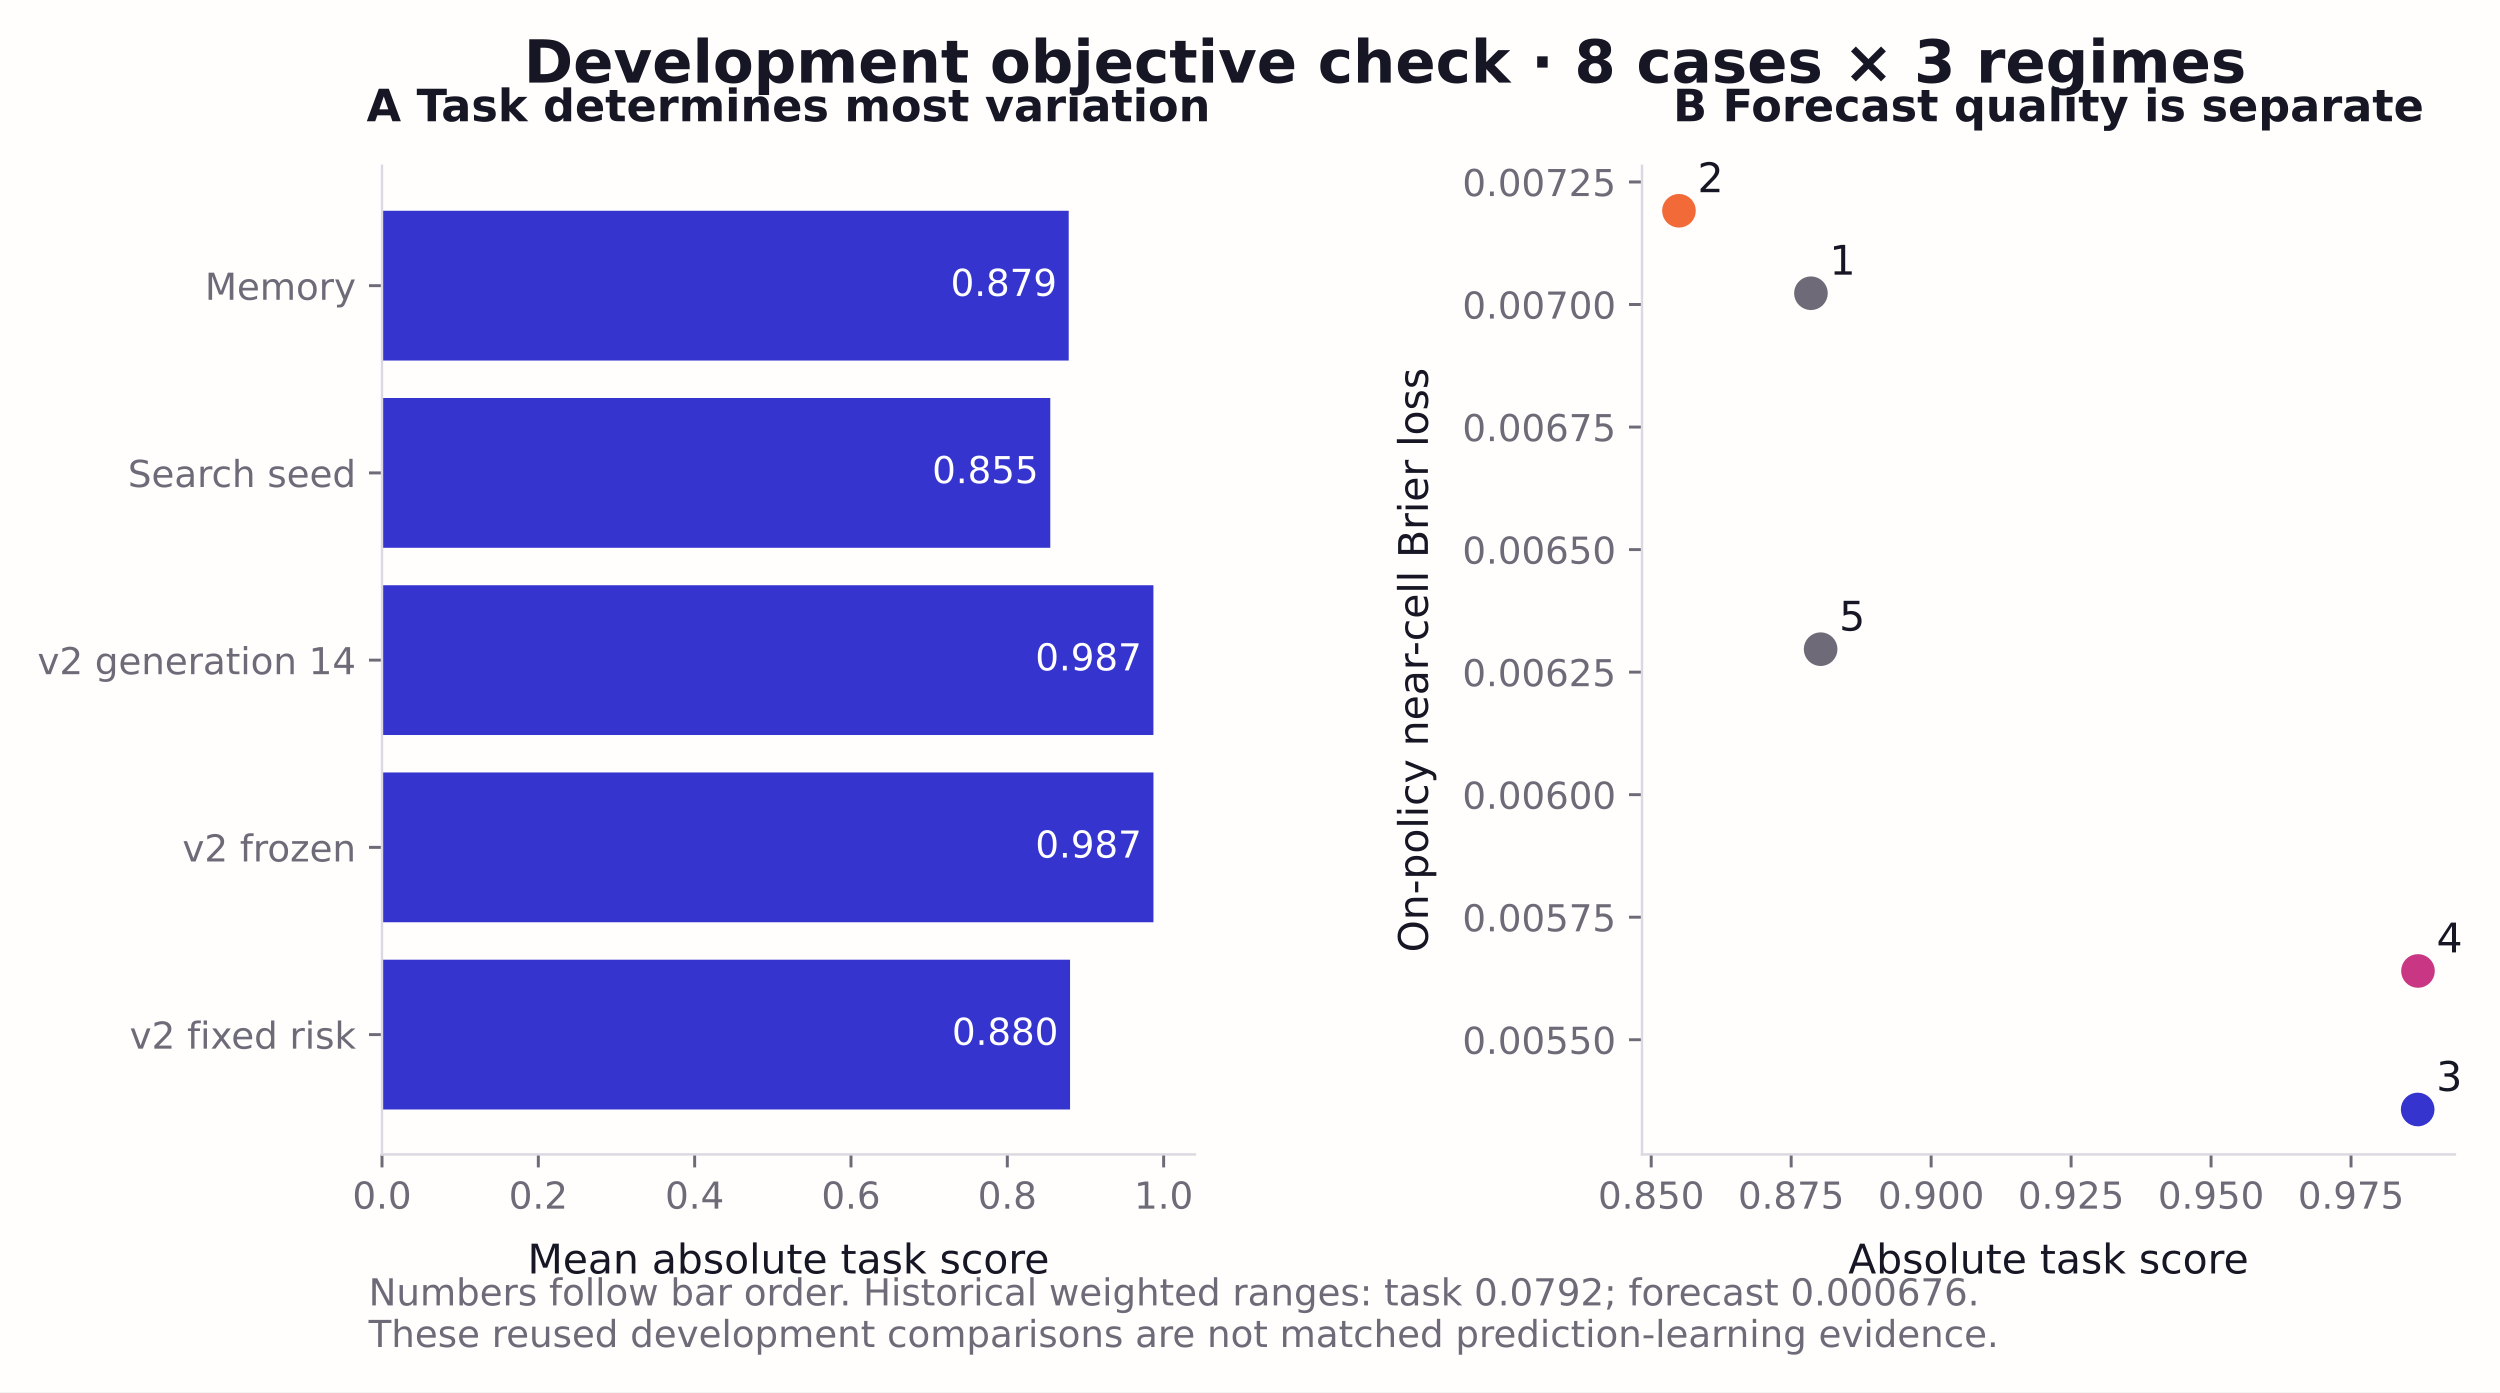
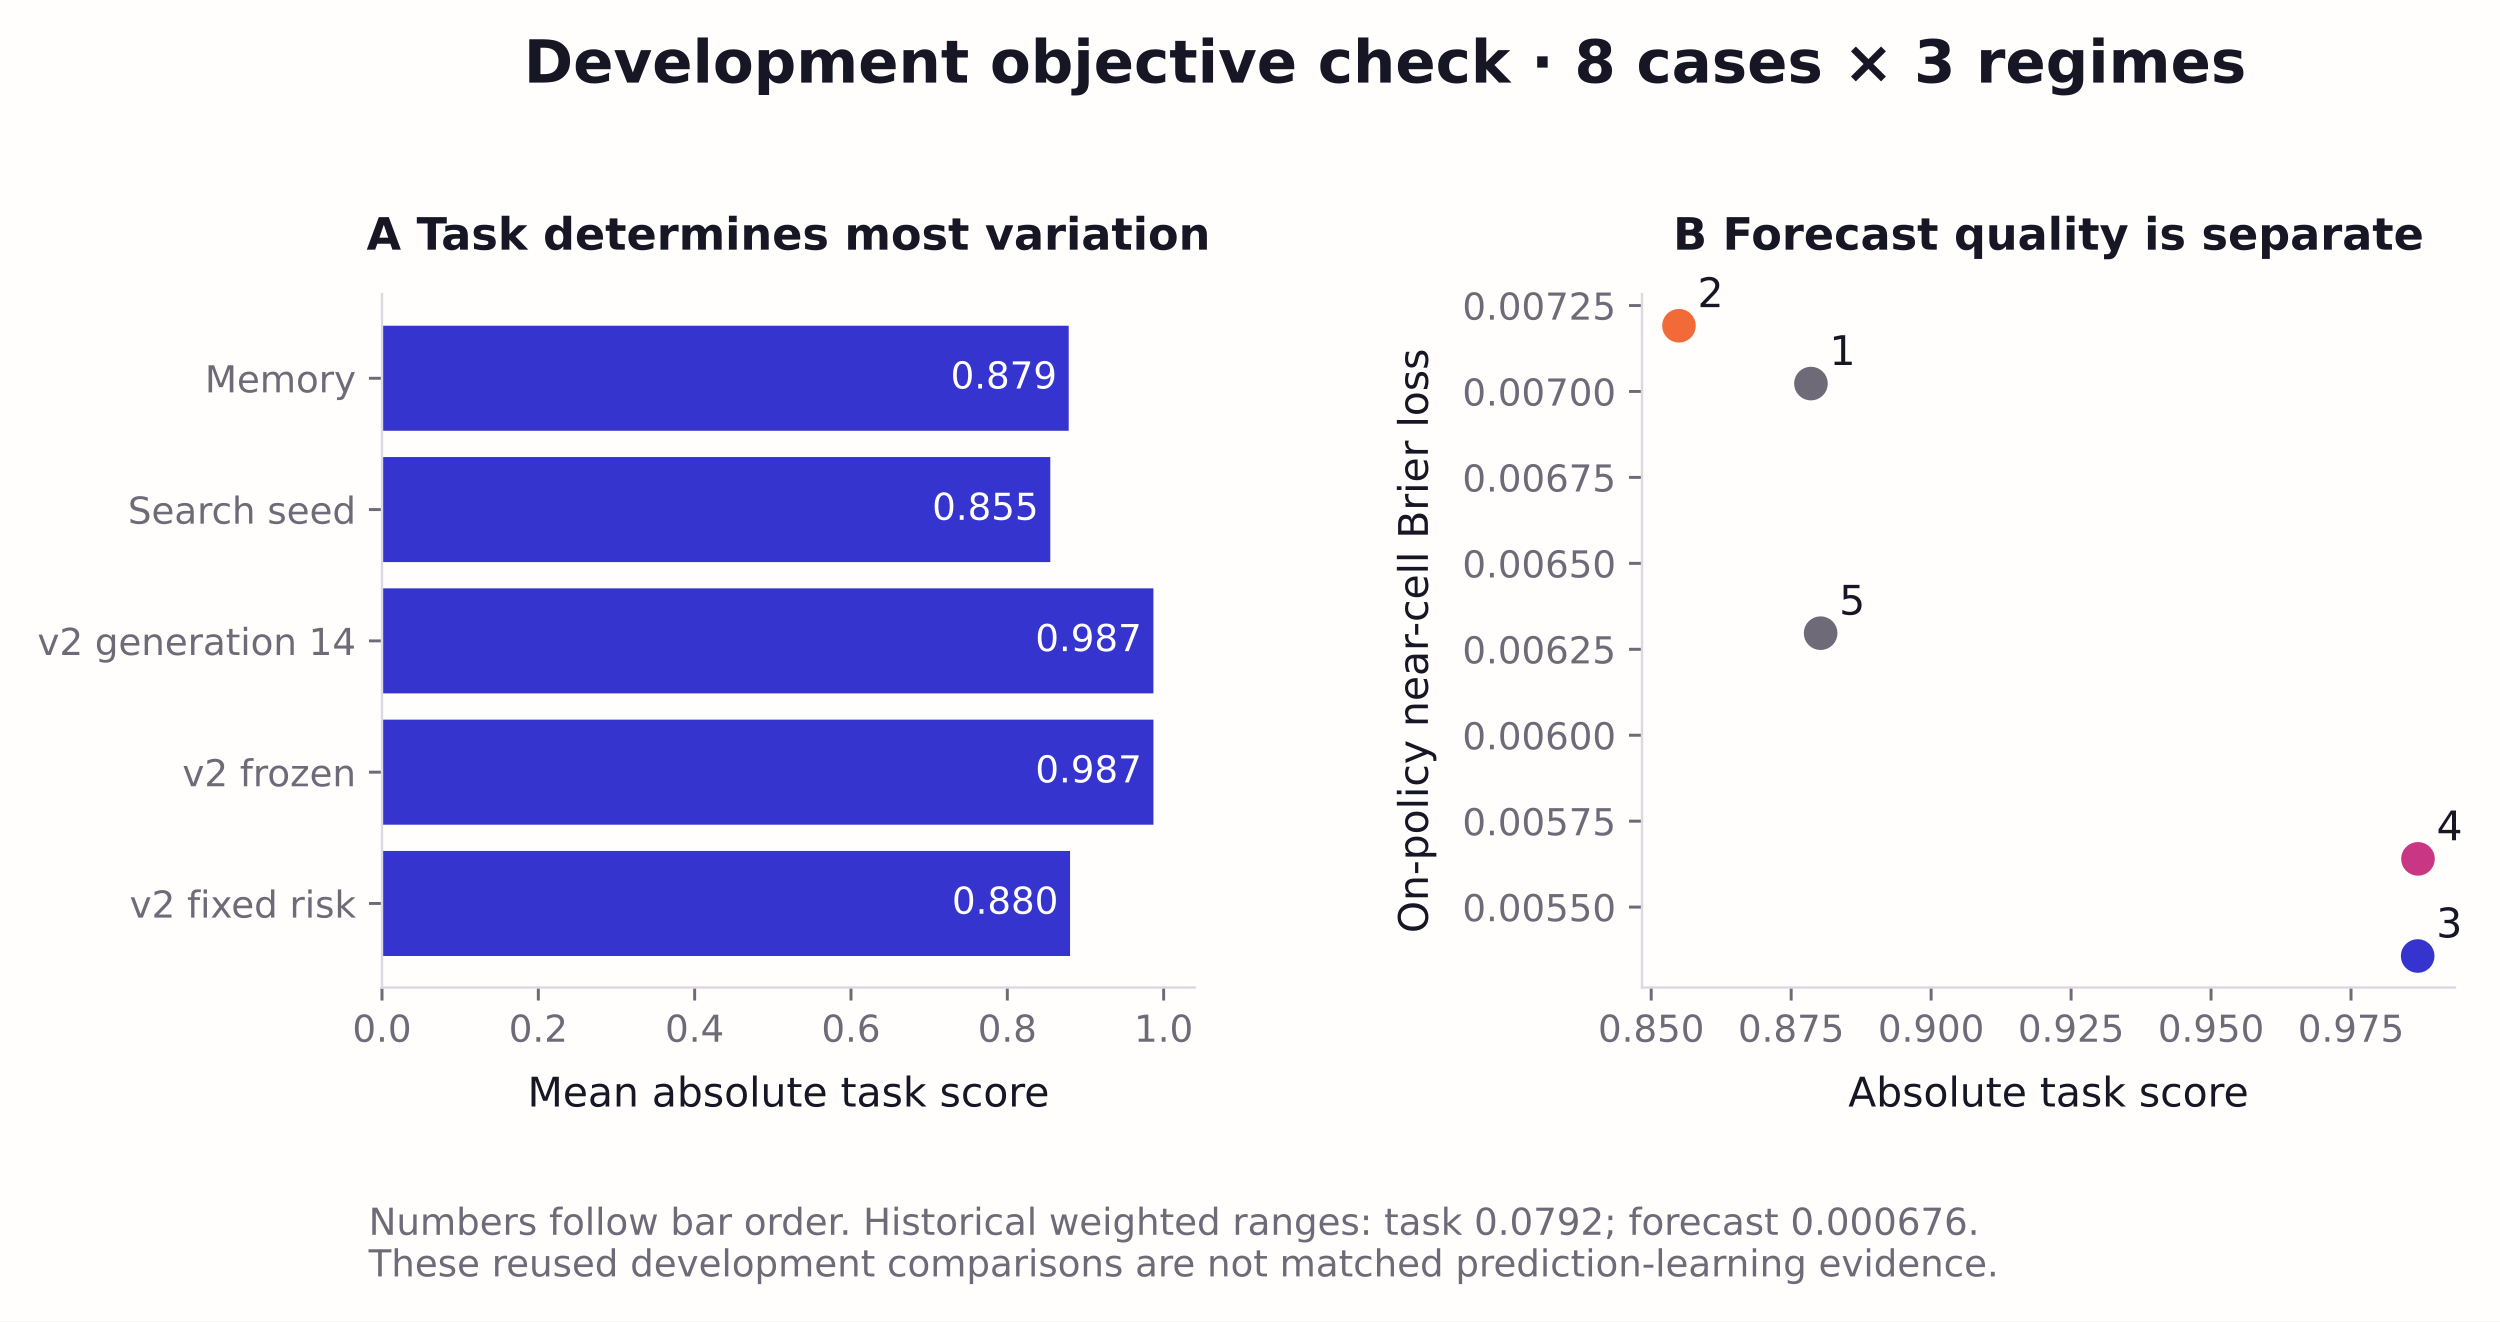
- <svg xmlns="http://www.w3.org/2000/svg" xmlns:xlink="http://www.w3.org/1999/xlink" width="672.961pt" height="374.752pt" viewBox="0 0 672.961 374.752" version="1.1">
+ <svg xmlns="http://www.w3.org/2000/svg" xmlns:xlink="http://www.w3.org/1999/xlink" width="672.961pt" height="355.744pt" viewBox="0 0 672.961 355.744" version="1.1">
  <defs>
    <style type="text/css">*{stroke-linejoin: round; stroke-linecap: butt}</style>
  </defs>
  <g id="figure_1">
    <g id="patch_1">
-       <path d="M -0 374.752 L 672.961 374.752 L 672.961 0 L -0 0 z " style="fill: #fffefc" />
+       <path d="M -0 355.744 L 672.961 355.744 L 672.961 0 L -0 0 z " style="fill: #fffefc" />
    </g>
    <g id="axes_1">
      <g id="patch_2">
-         <path d="M 102.828 310.752 L 321.652 310.752 L 321.652 44.64 L 102.828 44.64 z " style="fill: #fffefc" />
+         <path d="M 102.828 265.824 L 321.652 265.824 L 321.652 79.2 L 102.828 79.2 z " style="fill: #fffefc" />
      </g>
      <g id="patch_3">
-         <path d="M 102.828 56.736 L 287.678 56.736 L 287.678 97.056 L 102.828 97.056 z " clip-path="url(#p8e25bbb0f1)" style="fill: #3534cf" />
+         <path d="M 102.828 87.683 L 287.678 87.683 L 287.678 115.959 L 102.828 115.959 z " clip-path="url(#p80f343f8f2)" style="fill: #3534cf" />
      </g>
      <g id="patch_4">
-         <path d="M 102.828 107.136 L 282.718 107.136 L 282.718 147.456 L 102.828 147.456 z " clip-path="url(#p8e25bbb0f1)" style="fill: #3534cf" />
+         <path d="M 102.828 123.028 L 282.718 123.028 L 282.718 151.305 L 102.828 151.305 z " clip-path="url(#p80f343f8f2)" style="fill: #3534cf" />
      </g>
      <g id="patch_5">
-         <path d="M 102.828 157.536 L 310.481 157.536 L 310.481 197.856 L 102.828 197.856 z " clip-path="url(#p8e25bbb0f1)" style="fill: #3534cf" />
+         <path d="M 102.828 158.374 L 310.481 158.374 L 310.481 186.65 L 102.828 186.65 z " clip-path="url(#p80f343f8f2)" style="fill: #3534cf" />
      </g>
      <g id="patch_6">
-         <path d="M 102.828 207.936 L 310.492 207.936 L 310.492 248.256 L 102.828 248.256 z " clip-path="url(#p8e25bbb0f1)" style="fill: #3534cf" />
+         <path d="M 102.828 193.719 L 310.492 193.719 L 310.492 221.996 L 102.828 221.996 z " clip-path="url(#p80f343f8f2)" style="fill: #3534cf" />
      </g>
      <g id="patch_7">
-         <path d="M 102.828 258.336 L 288.042 258.336 L 288.042 298.656 L 102.828 298.656 z " clip-path="url(#p8e25bbb0f1)" style="fill: #3534cf" />
+         <path d="M 102.828 229.065 L 288.042 229.065 L 288.042 257.341 L 102.828 257.341 z " clip-path="url(#p80f343f8f2)" style="fill: #3534cf" />
      </g>
      <g id="matplotlib.axis_1">
        <g id="xtick_1">
          <g id="line2d_1">
            <defs>
              <path id="m9706a7be92" d="M 0 0 L 0 3.5 " style="stroke: #6f6a78; stroke-width: 0.8" />
            </defs>
            <g>
-               <use xlink:href="#m9706a7be92" x="102.828" y="310.752" style="fill: #6f6a78; stroke: #6f6a78; stroke-width: 0.8" />
+               <use xlink:href="#m9706a7be92" x="102.828" y="265.824" style="fill: #6f6a78; stroke: #6f6a78; stroke-width: 0.8" />
            </g>
          </g>
          <g id="text_1">
-             <text style="font-size: 10px; font-family: 'DejaVu Sans'; text-anchor: middle; fill: #6f6a78" x="102.828" y="325.35" transform="rotate(-0 102.8284 325.3504)">0.0</text>
+             <text style="font-size: 10px; font-family: 'DejaVu Sans'; text-anchor: middle; fill: #6f6a78" x="102.828" y="280.422" transform="rotate(-0 102.8284 280.4224)">0.0</text>
          </g>
        </g>
        <g id="xtick_2">
          <g id="line2d_2">
            <g>
-               <use xlink:href="#m9706a7be92" x="144.91" y="310.752" style="fill: #6f6a78; stroke: #6f6a78; stroke-width: 0.8" />
+               <use xlink:href="#m9706a7be92" x="144.91" y="265.824" style="fill: #6f6a78; stroke: #6f6a78; stroke-width: 0.8" />
            </g>
          </g>
          <g id="text_2">
-             <text style="font-size: 10px; font-family: 'DejaVu Sans'; text-anchor: middle; fill: #6f6a78" x="144.91" y="325.35" transform="rotate(-0 144.9099 325.3504)">0.2</text>
+             <text style="font-size: 10px; font-family: 'DejaVu Sans'; text-anchor: middle; fill: #6f6a78" x="144.91" y="280.422" transform="rotate(-0 144.9099 280.4224)">0.2</text>
          </g>
        </g>
        <g id="xtick_3">
          <g id="line2d_3">
            <g>
-               <use xlink:href="#m9706a7be92" x="186.991" y="310.752" style="fill: #6f6a78; stroke: #6f6a78; stroke-width: 0.8" />
+               <use xlink:href="#m9706a7be92" x="186.991" y="265.824" style="fill: #6f6a78; stroke: #6f6a78; stroke-width: 0.8" />
            </g>
          </g>
          <g id="text_3">
-             <text style="font-size: 10px; font-family: 'DejaVu Sans'; text-anchor: middle; fill: #6f6a78" x="186.991" y="325.35" transform="rotate(-0 186.9913 325.3504)">0.4</text>
+             <text style="font-size: 10px; font-family: 'DejaVu Sans'; text-anchor: middle; fill: #6f6a78" x="186.991" y="280.422" transform="rotate(-0 186.9913 280.4224)">0.4</text>
          </g>
        </g>
        <g id="xtick_4">
          <g id="line2d_4">
            <g>
-               <use xlink:href="#m9706a7be92" x="229.073" y="310.752" style="fill: #6f6a78; stroke: #6f6a78; stroke-width: 0.8" />
+               <use xlink:href="#m9706a7be92" x="229.073" y="265.824" style="fill: #6f6a78; stroke: #6f6a78; stroke-width: 0.8" />
            </g>
          </g>
          <g id="text_4">
-             <text style="font-size: 10px; font-family: 'DejaVu Sans'; text-anchor: middle; fill: #6f6a78" x="229.073" y="325.35" transform="rotate(-0 229.0728 325.3504)">0.6</text>
+             <text style="font-size: 10px; font-family: 'DejaVu Sans'; text-anchor: middle; fill: #6f6a78" x="229.073" y="280.422" transform="rotate(-0 229.0728 280.4224)">0.6</text>
          </g>
        </g>
        <g id="xtick_5">
          <g id="line2d_5">
            <g>
-               <use xlink:href="#m9706a7be92" x="271.154" y="310.752" style="fill: #6f6a78; stroke: #6f6a78; stroke-width: 0.8" />
+               <use xlink:href="#m9706a7be92" x="271.154" y="265.824" style="fill: #6f6a78; stroke: #6f6a78; stroke-width: 0.8" />
            </g>
          </g>
          <g id="text_5">
-             <text style="font-size: 10px; font-family: 'DejaVu Sans'; text-anchor: middle; fill: #6f6a78" x="271.154" y="325.35" transform="rotate(-0 271.1542 325.3504)">0.8</text>
+             <text style="font-size: 10px; font-family: 'DejaVu Sans'; text-anchor: middle; fill: #6f6a78" x="271.154" y="280.422" transform="rotate(-0 271.1542 280.4224)">0.8</text>
          </g>
        </g>
        <g id="xtick_6">
          <g id="line2d_6">
            <g>
-               <use xlink:href="#m9706a7be92" x="313.236" y="310.752" style="fill: #6f6a78; stroke: #6f6a78; stroke-width: 0.8" />
+               <use xlink:href="#m9706a7be92" x="313.236" y="265.824" style="fill: #6f6a78; stroke: #6f6a78; stroke-width: 0.8" />
            </g>
          </g>
          <g id="text_6">
-             <text style="font-size: 10px; font-family: 'DejaVu Sans'; text-anchor: middle; fill: #6f6a78" x="313.236" y="325.35" transform="rotate(-0 313.2357 325.3504)">1.0</text>
+             <text style="font-size: 10px; font-family: 'DejaVu Sans'; text-anchor: middle; fill: #6f6a78" x="313.236" y="280.422" transform="rotate(-0 313.2357 280.4224)">1.0</text>
          </g>
        </g>
        <g id="text_7">
-           <text style="font-size: 11px; font-family: 'DejaVu Sans'; text-anchor: middle; fill: #161625" x="212.24" y="342.788" transform="rotate(-0 212.2402 342.7884)">Mean absolute task score</text>
+           <text style="font-size: 11px; font-family: 'DejaVu Sans'; text-anchor: middle; fill: #161625" x="212.24" y="297.86" transform="rotate(-0 212.2402 297.8604)">Mean absolute task score</text>
        </g>
      </g>
      <g id="matplotlib.axis_2">
        <g id="ytick_1">
          <g id="line2d_7">
            <defs>
              <path id="m04c4370693" d="M 0 0 L -3.5 0 " style="stroke: #6f6a78; stroke-width: 0.8" />
            </defs>
            <g>
-               <use xlink:href="#m04c4370693" x="102.828" y="76.896" style="fill: #6f6a78; stroke: #6f6a78; stroke-width: 0.8" />
+               <use xlink:href="#m04c4370693" x="102.828" y="101.821" style="fill: #6f6a78; stroke: #6f6a78; stroke-width: 0.8" />
            </g>
          </g>
          <g id="text_8">
-             <text style="font-size: 10px; font-family: 'DejaVu Sans'; text-anchor: end; fill: #6f6a78" x="95.828" y="80.695" transform="rotate(-0 95.82844 80.69522)">Memory</text>
+             <text style="font-size: 10px; font-family: 'DejaVu Sans'; text-anchor: end; fill: #6f6a78" x="95.828" y="105.62" transform="rotate(-0 95.82844 105.6203)">Memory</text>
          </g>
        </g>
        <g id="ytick_2">
          <g id="line2d_8">
            <g>
-               <use xlink:href="#m04c4370693" x="102.828" y="127.296" style="fill: #6f6a78; stroke: #6f6a78; stroke-width: 0.8" />
+               <use xlink:href="#m04c4370693" x="102.828" y="137.167" style="fill: #6f6a78; stroke: #6f6a78; stroke-width: 0.8" />
            </g>
          </g>
          <g id="text_9">
-             <text style="font-size: 10px; font-family: 'DejaVu Sans'; text-anchor: end; fill: #6f6a78" x="95.828" y="131.095" transform="rotate(-0 95.82844 131.0952)">Search seed</text>
+             <text style="font-size: 10px; font-family: 'DejaVu Sans'; text-anchor: end; fill: #6f6a78" x="95.828" y="140.966" transform="rotate(-0 95.82844 140.9658)">Search seed</text>
          </g>
        </g>
        <g id="ytick_3">
          <g id="line2d_9">
            <g>
-               <use xlink:href="#m04c4370693" x="102.828" y="177.696" style="fill: #6f6a78; stroke: #6f6a78; stroke-width: 0.8" />
+               <use xlink:href="#m04c4370693" x="102.828" y="172.512" style="fill: #6f6a78; stroke: #6f6a78; stroke-width: 0.8" />
            </g>
          </g>
          <g id="text_10">
-             <text style="font-size: 10px; font-family: 'DejaVu Sans'; text-anchor: end; fill: #6f6a78" x="95.828" y="181.495" transform="rotate(-0 95.82844 181.4952)">v2 generation 14</text>
+             <text style="font-size: 10px; font-family: 'DejaVu Sans'; text-anchor: end; fill: #6f6a78" x="95.828" y="176.311" transform="rotate(-0 95.82844 176.3112)">v2 generation 14</text>
          </g>
        </g>
        <g id="ytick_4">
          <g id="line2d_10">
            <g>
-               <use xlink:href="#m04c4370693" x="102.828" y="228.096" style="fill: #6f6a78; stroke: #6f6a78; stroke-width: 0.8" />
+               <use xlink:href="#m04c4370693" x="102.828" y="207.857" style="fill: #6f6a78; stroke: #6f6a78; stroke-width: 0.8" />
            </g>
          </g>
          <g id="text_11">
-             <text style="font-size: 10px; font-family: 'DejaVu Sans'; text-anchor: end; fill: #6f6a78" x="95.828" y="231.895" transform="rotate(-0 95.82844 231.8952)">v2 frozen</text>
+             <text style="font-size: 10px; font-family: 'DejaVu Sans'; text-anchor: end; fill: #6f6a78" x="95.828" y="211.657" transform="rotate(-0 95.82844 211.6567)">v2 frozen</text>
          </g>
        </g>
        <g id="ytick_5">
          <g id="line2d_11">
            <g>
-               <use xlink:href="#m04c4370693" x="102.828" y="278.496" style="fill: #6f6a78; stroke: #6f6a78; stroke-width: 0.8" />
+               <use xlink:href="#m04c4370693" x="102.828" y="243.203" style="fill: #6f6a78; stroke: #6f6a78; stroke-width: 0.8" />
            </g>
          </g>
          <g id="text_12">
-             <text style="font-size: 10px; font-family: 'DejaVu Sans'; text-anchor: end; fill: #6f6a78" x="95.828" y="282.295" transform="rotate(-0 95.82844 282.2952)">v2 fixed risk</text>
+             <text style="font-size: 10px; font-family: 'DejaVu Sans'; text-anchor: end; fill: #6f6a78" x="95.828" y="247.002" transform="rotate(-0 95.82844 247.0021)">v2 fixed risk</text>
          </g>
        </g>
      </g>
      <g id="patch_8">
-         <path d="M 102.828 310.752 L 102.828 44.64 " style="fill: none; stroke: #dcd7e0; stroke-width: 0.65; stroke-linejoin: miter; stroke-linecap: square" />
+         <path d="M 102.828 265.824 L 102.828 79.2 " style="fill: none; stroke: #dcd7e0; stroke-width: 0.65; stroke-linejoin: miter; stroke-linecap: square" />
      </g>
      <g id="patch_9">
-         <path d="M 102.828 310.752 L 321.652 310.752 " style="fill: none; stroke: #dcd7e0; stroke-width: 0.65; stroke-linejoin: miter; stroke-linecap: square" />
+         <path d="M 102.828 265.824 L 321.652 265.824 " style="fill: none; stroke: #dcd7e0; stroke-width: 0.65; stroke-linejoin: miter; stroke-linecap: square" />
      </g>
      <g id="text_13">
-         <text style="font-size: 10px; font-family: 'DejaVu Sans'; text-anchor: end; fill: #ffffff" x="284.522" y="79.655" transform="rotate(-0 284.5217 79.65538)">0.879</text>
+         <text style="font-size: 10px; font-family: 'DejaVu Sans'; text-anchor: end; fill: #ffffff" x="284.522" y="104.58" transform="rotate(-0 284.5217 104.5805)">0.879</text>
      </g>
      <g id="text_14">
-         <text style="font-size: 10px; font-family: 'DejaVu Sans'; text-anchor: end; fill: #ffffff" x="279.562" y="130.055" transform="rotate(-0 279.5618 130.0554)">0.855</text>
+         <text style="font-size: 10px; font-family: 'DejaVu Sans'; text-anchor: end; fill: #ffffff" x="279.562" y="139.926" transform="rotate(-0 279.5618 139.9259)">0.855</text>
      </g>
      <g id="text_15">
-         <text style="font-size: 10px; font-family: 'DejaVu Sans'; text-anchor: end; fill: #ffffff" x="307.325" y="180.455" transform="rotate(-0 307.3245 180.4554)">0.987</text>
+         <text style="font-size: 10px; font-family: 'DejaVu Sans'; text-anchor: end; fill: #ffffff" x="307.325" y="175.271" transform="rotate(-0 307.3245 175.2714)">0.987</text>
      </g>
      <g id="text_16">
-         <text style="font-size: 10px; font-family: 'DejaVu Sans'; text-anchor: end; fill: #ffffff" x="307.336" y="230.855" transform="rotate(-0 307.3355 230.8554)">0.987</text>
+         <text style="font-size: 10px; font-family: 'DejaVu Sans'; text-anchor: end; fill: #ffffff" x="307.336" y="210.617" transform="rotate(-0 307.3355 210.6168)">0.987</text>
      </g>
      <g id="text_17">
-         <text style="font-size: 10px; font-family: 'DejaVu Sans'; text-anchor: end; fill: #ffffff" x="284.885" y="281.255" transform="rotate(-0 284.8855 281.2554)">0.880</text>
+         <text style="font-size: 10px; font-family: 'DejaVu Sans'; text-anchor: end; fill: #ffffff" x="284.885" y="245.962" transform="rotate(-0 284.8855 245.9623)">0.880</text>
      </g>
      <g id="text_18">
-         <text style="font-weight: 700; font-size: 12px; font-family: 'DejaVu Sans'; text-anchor: middle; fill: #161625" x="212.24" y="32.64" transform="rotate(-0 212.2402 32.64)">A  Task determines most variation</text>
+         <text style="font-weight: 700; font-size: 12px; font-family: 'DejaVu Sans'; text-anchor: middle; fill: #161625" x="212.24" y="67.2" transform="rotate(-0 212.2402 67.2)">A  Task determines most variation</text>
      </g>
    </g>
    <g id="axes_2">
      <g id="patch_10">
-         <path d="M 442.005 310.752 L 660.828 310.752 L 660.828 44.64 L 442.005 44.64 z " style="fill: #fffefc" />
+         <path d="M 442.005 265.824 L 660.828 265.824 L 660.828 79.2 L 442.005 79.2 z " style="fill: #fffefc" />
      </g>
      <g id="PathCollection_1">
        <defs>
          <path id="C0_0_6d397f2675" d="M 0 4.031 C 1.069 4.031 2.094 3.606 2.85 2.85 C 3.606 2.094 4.031 1.069 4.031 -0 C 4.031 -1.069 3.606 -2.094 2.85 -2.85 C 2.094 -3.606 1.069 -4.031 0 -4.031 C -1.069 -4.031 -2.094 -3.606 -2.85 -2.85 C -3.606 -2.094 -4.031 -1.069 -4.031 0 C -4.031 1.069 -3.606 2.094 -2.85 2.85 C -2.094 3.606 -1.069 4.031 0 4.031 z " />
        </defs>
-         <g clip-path="url(#pd79c19fc62)">
-           <use xlink:href="#C0_0_6d397f2675" x="487.477" y="78.937" style="fill: #6f6a78; stroke: #6f6a78" />
-         </g>
-         <g clip-path="url(#pd79c19fc62)">
-           <use xlink:href="#C0_0_6d397f2675" x="451.951" y="56.736" style="fill: #f26a37; stroke: #f26a37" />
-         </g>
-         <g clip-path="url(#pd79c19fc62)">
-           <use xlink:href="#C0_0_6d397f2675" x="650.803" y="298.656" style="fill: #3534cf; stroke: #3534cf" />
-         </g>
-         <g clip-path="url(#pd79c19fc62)">
-           <use xlink:href="#C0_0_6d397f2675" x="650.882" y="261.37" style="fill: #c93683; stroke: #c93683" />
-         </g>
-         <g clip-path="url(#pd79c19fc62)">
-           <use xlink:href="#C0_0_6d397f2675" x="490.083" y="174.747" style="fill: #6f6a78; stroke: #6f6a78" />
+         <g clip-path="url(#p666a3d81a8)">
+           <use xlink:href="#C0_0_6d397f2675" x="487.477" y="103.253" style="fill: #6f6a78; stroke: #6f6a78" />
+         </g>
+         <g clip-path="url(#p666a3d81a8)">
+           <use xlink:href="#C0_0_6d397f2675" x="451.951" y="87.683" style="fill: #f26a37; stroke: #f26a37" />
+         </g>
+         <g clip-path="url(#p666a3d81a8)">
+           <use xlink:href="#C0_0_6d397f2675" x="650.803" y="257.341" style="fill: #3534cf; stroke: #3534cf" />
+         </g>
+         <g clip-path="url(#p666a3d81a8)">
+           <use xlink:href="#C0_0_6d397f2675" x="650.882" y="231.193" style="fill: #c93683; stroke: #c93683" />
+         </g>
+         <g clip-path="url(#p666a3d81a8)">
+           <use xlink:href="#C0_0_6d397f2675" x="490.083" y="170.444" style="fill: #6f6a78; stroke: #6f6a78" />
        </g>
      </g>
      <g id="matplotlib.axis_3">
        <g id="xtick_7">
          <g id="line2d_12">
            <g>
-               <use xlink:href="#m9706a7be92" x="444.479" y="310.752" style="fill: #6f6a78; stroke: #6f6a78; stroke-width: 0.8" />
+               <use xlink:href="#m9706a7be92" x="444.479" y="265.824" style="fill: #6f6a78; stroke: #6f6a78; stroke-width: 0.8" />
            </g>
          </g>
          <g id="text_19">
-             <text style="font-size: 10px; font-family: 'DejaVu Sans'; text-anchor: middle; fill: #6f6a78" x="444.479" y="325.35" transform="rotate(-0 444.479 325.3504)">0.850</text>
+             <text style="font-size: 10px; font-family: 'DejaVu Sans'; text-anchor: middle; fill: #6f6a78" x="444.479" y="280.422" transform="rotate(-0 444.479 280.4224)">0.850</text>
          </g>
        </g>
        <g id="xtick_8">
          <g id="line2d_13">
            <g>
-               <use xlink:href="#m9706a7be92" x="482.155" y="310.752" style="fill: #6f6a78; stroke: #6f6a78; stroke-width: 0.8" />
+               <use xlink:href="#m9706a7be92" x="482.155" y="265.824" style="fill: #6f6a78; stroke: #6f6a78; stroke-width: 0.8" />
            </g>
          </g>
          <g id="text_20">
-             <text style="font-size: 10px; font-family: 'DejaVu Sans'; text-anchor: middle; fill: #6f6a78" x="482.155" y="325.35" transform="rotate(-0 482.1552 325.3504)">0.875</text>
+             <text style="font-size: 10px; font-family: 'DejaVu Sans'; text-anchor: middle; fill: #6f6a78" x="482.155" y="280.422" transform="rotate(-0 482.1552 280.4224)">0.875</text>
          </g>
        </g>
        <g id="xtick_9">
          <g id="line2d_14">
            <g>
-               <use xlink:href="#m9706a7be92" x="519.831" y="310.752" style="fill: #6f6a78; stroke: #6f6a78; stroke-width: 0.8" />
+               <use xlink:href="#m9706a7be92" x="519.831" y="265.824" style="fill: #6f6a78; stroke: #6f6a78; stroke-width: 0.8" />
            </g>
          </g>
          <g id="text_21">
-             <text style="font-size: 10px; font-family: 'DejaVu Sans'; text-anchor: middle; fill: #6f6a78" x="519.831" y="325.35" transform="rotate(-0 519.8314 325.3504)">0.900</text>
+             <text style="font-size: 10px; font-family: 'DejaVu Sans'; text-anchor: middle; fill: #6f6a78" x="519.831" y="280.422" transform="rotate(-0 519.8314 280.4224)">0.900</text>
          </g>
        </g>
        <g id="xtick_10">
          <g id="line2d_15">
            <g>
-               <use xlink:href="#m9706a7be92" x="557.508" y="310.752" style="fill: #6f6a78; stroke: #6f6a78; stroke-width: 0.8" />
+               <use xlink:href="#m9706a7be92" x="557.508" y="265.824" style="fill: #6f6a78; stroke: #6f6a78; stroke-width: 0.8" />
            </g>
          </g>
          <g id="text_22">
-             <text style="font-size: 10px; font-family: 'DejaVu Sans'; text-anchor: middle; fill: #6f6a78" x="557.508" y="325.35" transform="rotate(-0 557.5077 325.3504)">0.925</text>
+             <text style="font-size: 10px; font-family: 'DejaVu Sans'; text-anchor: middle; fill: #6f6a78" x="557.508" y="280.422" transform="rotate(-0 557.5077 280.4224)">0.925</text>
          </g>
        </g>
        <g id="xtick_11">
          <g id="line2d_16">
            <g>
-               <use xlink:href="#m9706a7be92" x="595.184" y="310.752" style="fill: #6f6a78; stroke: #6f6a78; stroke-width: 0.8" />
+               <use xlink:href="#m9706a7be92" x="595.184" y="265.824" style="fill: #6f6a78; stroke: #6f6a78; stroke-width: 0.8" />
            </g>
          </g>
          <g id="text_23">
-             <text style="font-size: 10px; font-family: 'DejaVu Sans'; text-anchor: middle; fill: #6f6a78" x="595.184" y="325.35" transform="rotate(-0 595.1839 325.3504)">0.950</text>
+             <text style="font-size: 10px; font-family: 'DejaVu Sans'; text-anchor: middle; fill: #6f6a78" x="595.184" y="280.422" transform="rotate(-0 595.1839 280.4224)">0.950</text>
          </g>
        </g>
        <g id="xtick_12">
          <g id="line2d_17">
            <g>
-               <use xlink:href="#m9706a7be92" x="632.86" y="310.752" style="fill: #6f6a78; stroke: #6f6a78; stroke-width: 0.8" />
+               <use xlink:href="#m9706a7be92" x="632.86" y="265.824" style="fill: #6f6a78; stroke: #6f6a78; stroke-width: 0.8" />
            </g>
          </g>
          <g id="text_24">
-             <text style="font-size: 10px; font-family: 'DejaVu Sans'; text-anchor: middle; fill: #6f6a78" x="632.86" y="325.35" transform="rotate(-0 632.8601 325.3504)">0.975</text>
+             <text style="font-size: 10px; font-family: 'DejaVu Sans'; text-anchor: middle; fill: #6f6a78" x="632.86" y="280.422" transform="rotate(-0 632.8601 280.4224)">0.975</text>
          </g>
        </g>
        <g id="text_25">
-           <text style="font-size: 11px; font-family: 'DejaVu Sans'; text-anchor: middle; fill: #161625" x="551.417" y="342.788" transform="rotate(-0 551.4167 342.7884)">Absolute task score</text>
+           <text style="font-size: 11px; font-family: 'DejaVu Sans'; text-anchor: middle; fill: #161625" x="551.417" y="297.86" transform="rotate(-0 551.4167 297.8604)">Absolute task score</text>
        </g>
      </g>
      <g id="matplotlib.axis_4">
        <g id="ytick_6">
          <g id="line2d_18">
            <g>
-               <use xlink:href="#m04c4370693" x="442.005" y="279.88" style="fill: #6f6a78; stroke: #6f6a78; stroke-width: 0.8" />
+               <use xlink:href="#m04c4370693" x="442.005" y="244.174" style="fill: #6f6a78; stroke: #6f6a78; stroke-width: 0.8" />
            </g>
          </g>
          <g id="text_26">
-             <text style="font-size: 10px; font-family: 'DejaVu Sans'; text-anchor: end; fill: #6f6a78" x="435.005" y="283.68" transform="rotate(-0 435.0049 283.6795)">0.00550</text>
+             <text style="font-size: 10px; font-family: 'DejaVu Sans'; text-anchor: end; fill: #6f6a78" x="435.005" y="247.973" transform="rotate(-0 435.0049 247.9729)">0.00550</text>
          </g>
        </g>
        <g id="ytick_7">
          <g id="line2d_19">
            <g>
-               <use xlink:href="#m04c4370693" x="442.005" y="246.895" style="fill: #6f6a78; stroke: #6f6a78; stroke-width: 0.8" />
+               <use xlink:href="#m04c4370693" x="442.005" y="221.041" style="fill: #6f6a78; stroke: #6f6a78; stroke-width: 0.8" />
            </g>
          </g>
          <g id="text_27">
-             <text style="font-size: 10px; font-family: 'DejaVu Sans'; text-anchor: end; fill: #6f6a78" x="435.005" y="250.695" transform="rotate(-0 435.0049 250.6946)">0.00575</text>
+             <text style="font-size: 10px; font-family: 'DejaVu Sans'; text-anchor: end; fill: #6f6a78" x="435.005" y="224.841" transform="rotate(-0 435.0049 224.8407)">0.00575</text>
          </g>
        </g>
        <g id="ytick_8">
          <g id="line2d_20">
            <g>
-               <use xlink:href="#m04c4370693" x="442.005" y="213.91" style="fill: #6f6a78; stroke: #6f6a78; stroke-width: 0.8" />
+               <use xlink:href="#m04c4370693" x="442.005" y="197.909" style="fill: #6f6a78; stroke: #6f6a78; stroke-width: 0.8" />
            </g>
          </g>
          <g id="text_28">
-             <text style="font-size: 10px; font-family: 'DejaVu Sans'; text-anchor: end; fill: #6f6a78" x="435.005" y="217.71" transform="rotate(-0 435.0049 217.7097)">0.00600</text>
+             <text style="font-size: 10px; font-family: 'DejaVu Sans'; text-anchor: end; fill: #6f6a78" x="435.005" y="201.708" transform="rotate(-0 435.0049 201.7084)">0.00600</text>
          </g>
        </g>
        <g id="ytick_9">
          <g id="line2d_21">
            <g>
-               <use xlink:href="#m04c4370693" x="442.005" y="180.926" style="fill: #6f6a78; stroke: #6f6a78; stroke-width: 0.8" />
+               <use xlink:href="#m04c4370693" x="442.005" y="174.777" style="fill: #6f6a78; stroke: #6f6a78; stroke-width: 0.8" />
            </g>
          </g>
          <g id="text_29">
-             <text style="font-size: 10px; font-family: 'DejaVu Sans'; text-anchor: end; fill: #6f6a78" x="435.005" y="184.725" transform="rotate(-0 435.0049 184.7248)">0.00625</text>
+             <text style="font-size: 10px; font-family: 'DejaVu Sans'; text-anchor: end; fill: #6f6a78" x="435.005" y="178.576" transform="rotate(-0 435.0049 178.5761)">0.00625</text>
          </g>
        </g>
        <g id="ytick_10">
          <g id="line2d_22">
            <g>
-               <use xlink:href="#m04c4370693" x="442.005" y="147.941" style="fill: #6f6a78; stroke: #6f6a78; stroke-width: 0.8" />
+               <use xlink:href="#m04c4370693" x="442.005" y="151.645" style="fill: #6f6a78; stroke: #6f6a78; stroke-width: 0.8" />
            </g>
          </g>
          <g id="text_30">
-             <text style="font-size: 10px; font-family: 'DejaVu Sans'; text-anchor: end; fill: #6f6a78" x="435.005" y="151.74" transform="rotate(-0 435.0049 151.7399)">0.00650</text>
+             <text style="font-size: 10px; font-family: 'DejaVu Sans'; text-anchor: end; fill: #6f6a78" x="435.005" y="155.444" transform="rotate(-0 435.0049 155.4438)">0.00650</text>
          </g>
        </g>
        <g id="ytick_11">
          <g id="line2d_23">
            <g>
-               <use xlink:href="#m04c4370693" x="442.005" y="114.956" style="fill: #6f6a78; stroke: #6f6a78; stroke-width: 0.8" />
+               <use xlink:href="#m04c4370693" x="442.005" y="128.512" style="fill: #6f6a78; stroke: #6f6a78; stroke-width: 0.8" />
            </g>
          </g>
          <g id="text_31">
-             <text style="font-size: 10px; font-family: 'DejaVu Sans'; text-anchor: end; fill: #6f6a78" x="435.005" y="118.755" transform="rotate(-0 435.0049 118.7549)">0.00675</text>
+             <text style="font-size: 10px; font-family: 'DejaVu Sans'; text-anchor: end; fill: #6f6a78" x="435.005" y="132.312" transform="rotate(-0 435.0049 132.3115)">0.00675</text>
          </g>
        </g>
        <g id="ytick_12">
          <g id="line2d_24">
            <g>
-               <use xlink:href="#m04c4370693" x="442.005" y="81.971" style="fill: #6f6a78; stroke: #6f6a78; stroke-width: 0.8" />
+               <use xlink:href="#m04c4370693" x="442.005" y="105.38" style="fill: #6f6a78; stroke: #6f6a78; stroke-width: 0.8" />
            </g>
          </g>
          <g id="text_32">
-             <text style="font-size: 10px; font-family: 'DejaVu Sans'; text-anchor: end; fill: #6f6a78" x="435.005" y="85.77" transform="rotate(-0 435.0049 85.77002)">0.00700</text>
+             <text style="font-size: 10px; font-family: 'DejaVu Sans'; text-anchor: end; fill: #6f6a78" x="435.005" y="109.179" transform="rotate(-0 435.0049 109.1793)">0.00700</text>
          </g>
        </g>
        <g id="ytick_13">
          <g id="line2d_25">
            <g>
-               <use xlink:href="#m04c4370693" x="442.005" y="48.986" style="fill: #6f6a78; stroke: #6f6a78; stroke-width: 0.8" />
+               <use xlink:href="#m04c4370693" x="442.005" y="82.248" style="fill: #6f6a78; stroke: #6f6a78; stroke-width: 0.8" />
            </g>
          </g>
          <g id="text_33">
-             <text style="font-size: 10px; font-family: 'DejaVu Sans'; text-anchor: end; fill: #6f6a78" x="435.005" y="52.785" transform="rotate(-0 435.0049 52.78511)">0.00725</text>
+             <text style="font-size: 10px; font-family: 'DejaVu Sans'; text-anchor: end; fill: #6f6a78" x="435.005" y="86.047" transform="rotate(-0 435.0049 86.04698)">0.00725</text>
          </g>
        </g>
        <g id="text_34">
-           <text style="font-size: 11px; font-family: 'DejaVu Sans'; text-anchor: middle; fill: #161625" x="384.364" y="177.696" transform="rotate(-90 384.3641 177.696)">On-policy near-cell Brier loss</text>
+           <text style="font-size: 11px; font-family: 'DejaVu Sans'; text-anchor: middle; fill: #161625" x="384.364" y="172.512" transform="rotate(-90 384.3641 172.512)">On-policy near-cell Brier loss</text>
        </g>
      </g>
      <g id="patch_11">
-         <path d="M 442.005 310.752 L 442.005 44.64 " style="fill: none; stroke: #dcd7e0; stroke-width: 0.65; stroke-linejoin: miter; stroke-linecap: square" />
+         <path d="M 442.005 265.824 L 442.005 79.2 " style="fill: none; stroke: #dcd7e0; stroke-width: 0.65; stroke-linejoin: miter; stroke-linecap: square" />
      </g>
      <g id="patch_12">
-         <path d="M 442.005 310.752 L 660.828 310.752 " style="fill: none; stroke: #dcd7e0; stroke-width: 0.65; stroke-linejoin: miter; stroke-linecap: square" />
+         <path d="M 442.005 265.824 L 660.828 265.824 " style="fill: none; stroke: #dcd7e0; stroke-width: 0.65; stroke-linejoin: miter; stroke-linecap: square" />
      </g>
      <g id="text_35">
-         <text style="font-size: 11px; font-family: 'DejaVu Sans'; text-anchor: start; fill: #161625" x="492.477" y="73.937" transform="rotate(-0 492.477 73.93737)">1</text>
+         <text style="font-size: 11px; font-family: 'DejaVu Sans'; text-anchor: start; fill: #161625" x="492.477" y="98.253" transform="rotate(-0 492.477 98.2527)">1</text>
      </g>
      <g id="text_36">
-         <text style="font-size: 11px; font-family: 'DejaVu Sans'; text-anchor: start; fill: #161625" x="456.951" y="51.736" transform="rotate(-0 456.9514 51.736)">2</text>
+         <text style="font-size: 11px; font-family: 'DejaVu Sans'; text-anchor: start; fill: #161625" x="456.951" y="82.683" transform="rotate(-0 456.9514 82.68291)">2</text>
      </g>
      <g id="text_37">
-         <text style="font-size: 11px; font-family: 'DejaVu Sans'; text-anchor: start; fill: #161625" x="655.803" y="293.656" transform="rotate(-0 655.8034 293.656)">3</text>
+         <text style="font-size: 11px; font-family: 'DejaVu Sans'; text-anchor: start; fill: #161625" x="655.803" y="252.341" transform="rotate(-0 655.8034 252.3411)">3</text>
      </g>
      <g id="text_38">
-         <text style="font-size: 11px; font-family: 'DejaVu Sans'; text-anchor: start; fill: #161625" x="655.882" y="256.37" transform="rotate(-0 655.8819 256.3701)">4</text>
+         <text style="font-size: 11px; font-family: 'DejaVu Sans'; text-anchor: start; fill: #161625" x="655.882" y="226.193" transform="rotate(-0 655.8819 226.1926)">4</text>
      </g>
      <g id="text_39">
-         <text style="font-size: 11px; font-family: 'DejaVu Sans'; text-anchor: start; fill: #161625" x="495.083" y="169.747" transform="rotate(-0 495.0829 169.7472)">5</text>
+         <text style="font-size: 11px; font-family: 'DejaVu Sans'; text-anchor: start; fill: #161625" x="495.083" y="165.444" transform="rotate(-0 495.0829 165.444)">5</text>
      </g>
      <g id="text_40">
-         <text style="font-weight: 700; font-size: 12px; font-family: 'DejaVu Sans'; text-anchor: middle; fill: #161625" x="551.417" y="32.64" transform="rotate(-0 551.4167 32.64)">B  Forecast quality is separate</text>
+         <text style="font-weight: 700; font-size: 12px; font-family: 'DejaVu Sans'; text-anchor: middle; fill: #161625" x="551.417" y="67.2" transform="rotate(-0 551.4167 67.2)">B  Forecast quality is separate</text>
      </g>
    </g>
    <g id="text_41">
      <text style="font-weight: 700; font-size: 16px; font-family: 'DejaVu Sans'; text-anchor: middle; fill: #161625" x="372.828" y="22.238" transform="rotate(-0 372.8284 22.2375)">Development objective check · 8 cases × 3 regimes</text>
    </g>
    <g id="text_42">
-       <text style="font-size: 10px; font-family: 'DejaVu Sans'; fill: #6f6a78" transform="translate(99.22844 351.3942)">Numbers follow bar order. Historical weighted ranges: task 0.0792; forecast 0.000676.</text>
-       <text style="font-size: 10px; font-family: 'DejaVu Sans'; fill: #6f6a78" transform="translate(99.22844 362.592)">These reused development comparisons are not matched prediction-learning evidence.</text>
+       <text style="font-size: 10px; font-family: 'DejaVu Sans'; fill: #6f6a78" transform="translate(99.22844 332.3862)">Numbers follow bar order. Historical weighted ranges: task 0.0792; forecast 0.000676.</text>
+       <text style="font-size: 10px; font-family: 'DejaVu Sans'; fill: #6f6a78" transform="translate(99.22844 343.584)">These reused development comparisons are not matched prediction-learning evidence.</text>
    </g>
  </g>
  <defs>
-     <clipPath id="p8e25bbb0f1">
-       <rect x="102.828" y="44.64" width="218.824" height="266.112" />
+     <clipPath id="p80f343f8f2">
+       <rect x="102.828" y="79.2" width="218.824" height="186.624" />
    </clipPath>
-     <clipPath id="pd79c19fc62">
-       <rect x="442.005" y="44.64" width="218.824" height="266.112" />
+     <clipPath id="p666a3d81a8">
+       <rect x="442.005" y="79.2" width="218.824" height="186.624" />
    </clipPath>
  </defs>
</svg>
